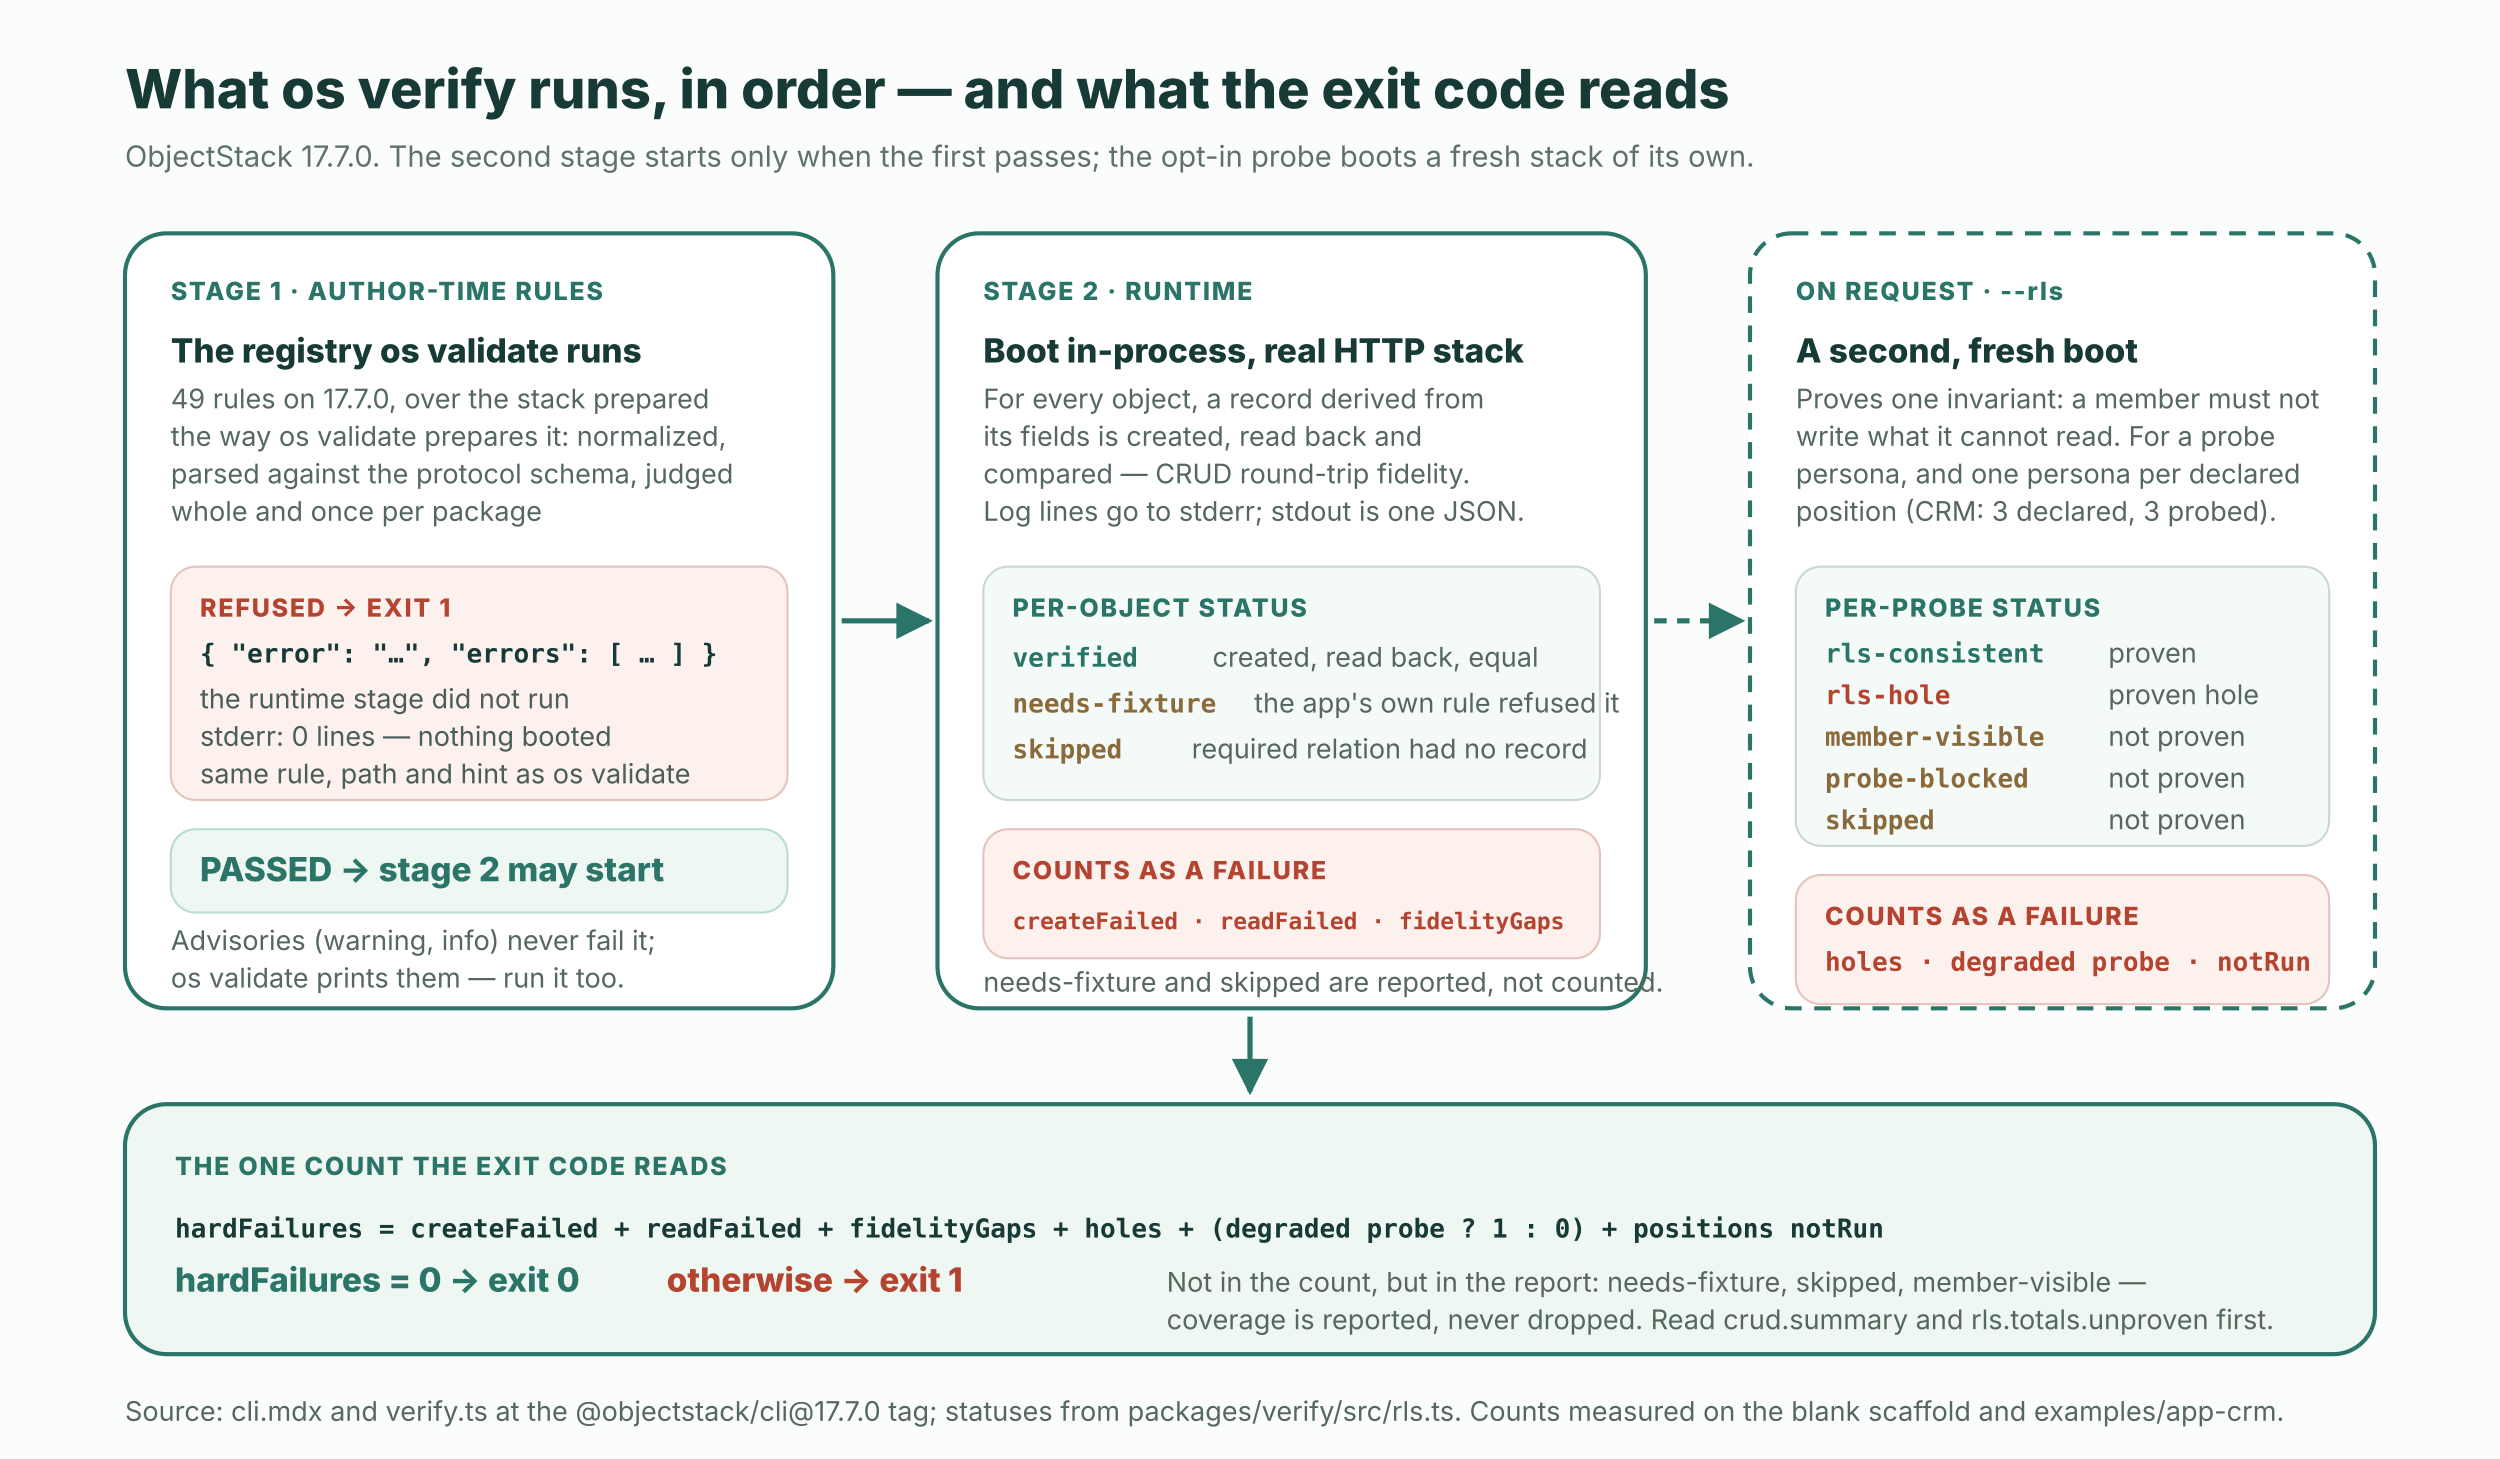
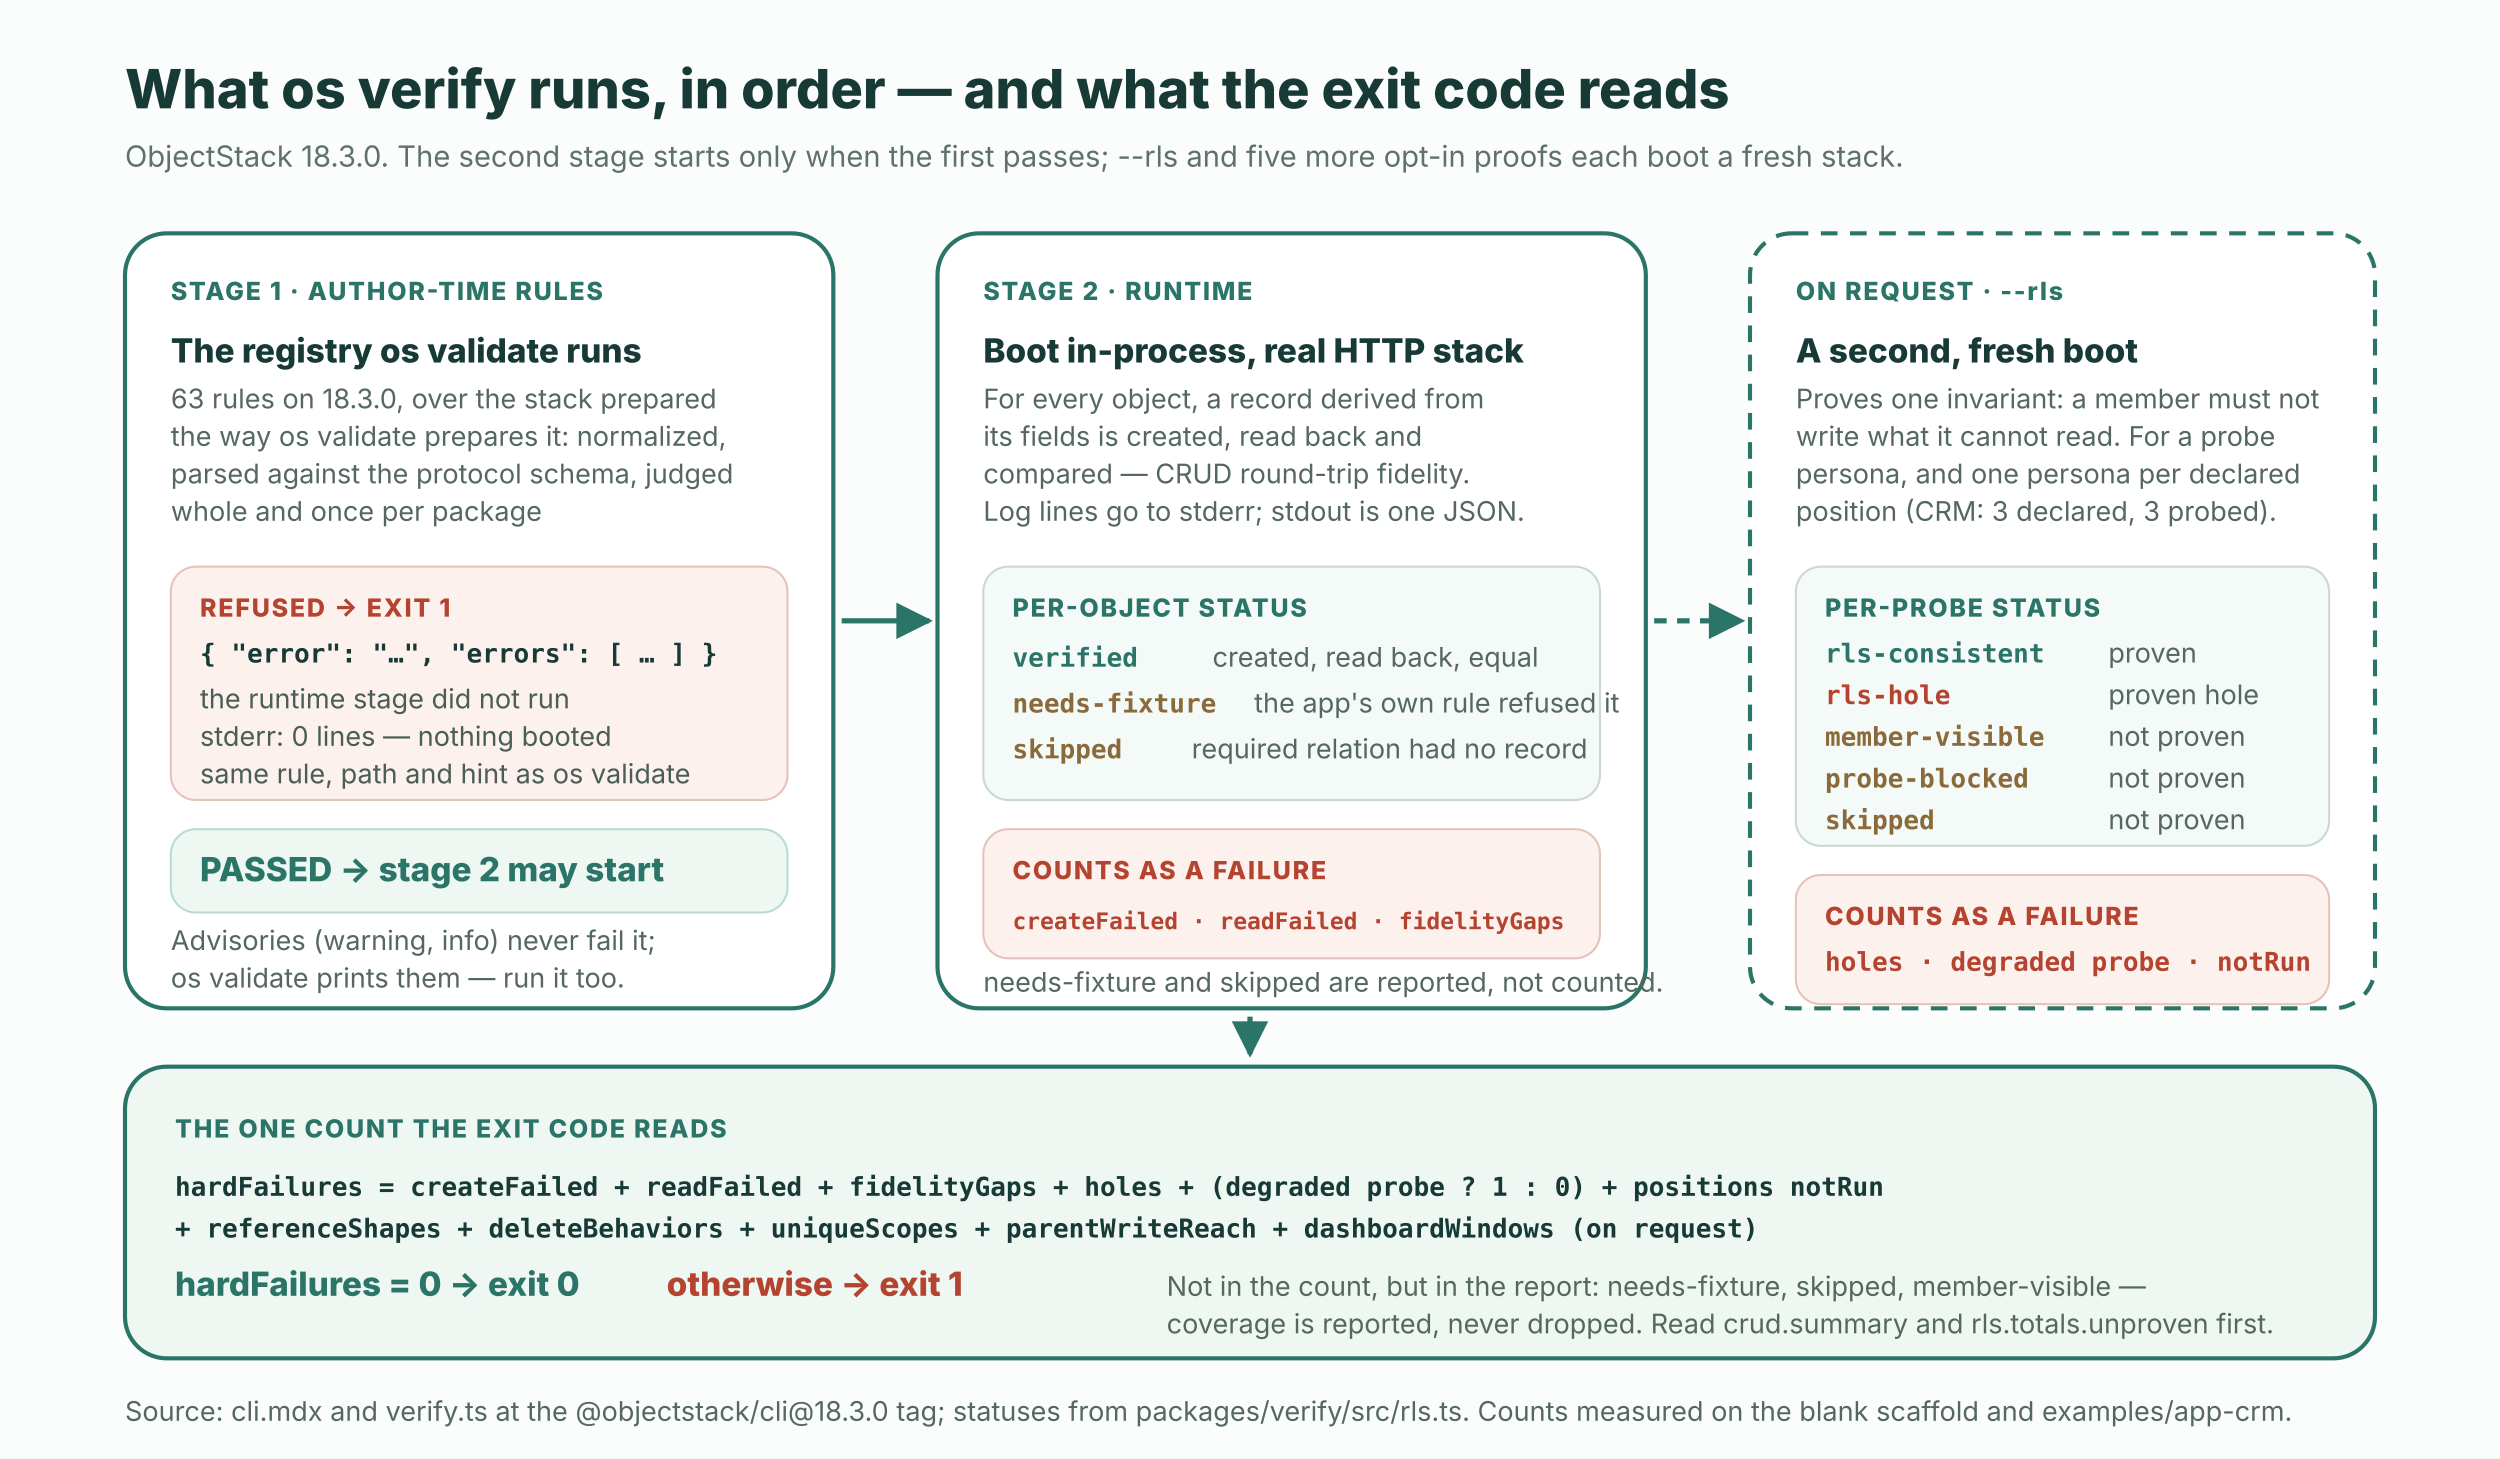
- <svg xmlns="http://www.w3.org/2000/svg" viewBox="0 0 1200 700" role="img" aria-label="What os verify runs on 17.7.0, in order, and what the exit code reads. Stage 1, author-time rules: the registry os validate runs, 49 rules; a refusal exits 1 with error and errors[] on stdout, zero lines on stderr, and the runtime stage does not run. Stage 2, runtime: boot in-process and, per object, derive a record, create it through the real HTTP stack, read it back and compare; statuses verified, needs-fixture and skipped, of which only create, read and fidelity failures count. On request, --rls: a fresh boot proves a member must not write what it cannot read, for a probe persona and one persona per declared position; statuses rls-consistent and rls-hole are proven, member-visible, probe-blocked and skipped are not proven. hardFailures is six terms and the exit code is 0 when it is 0; needs-fixture, skipped and member-visible are reported but not counted">
+ <svg xmlns="http://www.w3.org/2000/svg" viewBox="0 0 1200 700" role="img" aria-label="What os verify runs on 18.3.0, in order, and what the exit code reads. Stage 1, author-time rules: the registry os validate runs, 63 rules; a refusal exits 1 with error and errors[] on stdout, zero lines on stderr, and the runtime stage does not run. Stage 2, runtime: boot in-process and, per object, derive a record, create it through the real HTTP stack, read it back and compare; only create, read and fidelity failures count. On request, --rls proves a member must not write what it cannot read, for a probe persona and one persona per declared position; rls-consistent and rls-hole are proven, member-visible, probe-blocked and skipped are not. Five more opt-in proof families add their own hardFailures. hardFailures is eleven terms and the exit code is 0 when it is 0; needs-fixture, skipped and member-visible are reported but not counted">
  <defs>
    <marker id="arr" viewBox="0 0 10 10" refX="9" refY="5" markerWidth="7" markerHeight="7" orient="auto-start-reverse">
      <path d="M0 0 L10 5 L0 10 z" fill="#2a7468" />
    </marker>
    <marker id="arrRed" viewBox="0 0 10 10" refX="9" refY="5" markerWidth="7" markerHeight="7" orient="auto-start-reverse">
      <path d="M0 0 L10 5 L0 10 z" fill="#b4432f" />
    </marker>
    <style>
      text{font-family:-apple-system,BlinkMacSystemFont,"Segoe UI",sans-serif;fill:#173a36}
      .h{font-size:26px;font-weight:780}
      .note{font-size:14px;fill:#5e716b}
      .cap{font-size:12px;font-weight:780;letter-spacing:.07em;fill:#2a7468}
      .label{font-size:16px;font-weight:760}
      .small{font-size:13px;fill:#55685f}
      .mono{font-family:ui-monospace,SFMono-Regular,Menlo,monospace;font-size:12.5px;font-weight:600;fill:#173a36}
      .ok{fill:#2a7468}
      .red{fill:#b4432f}
      .amber{fill:#8a6a3a}
    </style>
  </defs>
  <rect width="1200" height="700" fill="#fbfdfc" />
  <text x="60" y="52" class="h">What os verify runs, in order — and what the exit code reads</text>
-   <text x="60" y="80" class="note">ObjectStack 17.7.0. The second stage starts only when the first passes; the opt-in probe boots a fresh stack of its own.</text>
+   <text x="60" y="80" class="note">ObjectStack 18.3.0. The second stage starts only when the first passes; --rls and five more opt-in proofs each boot a fresh stack.</text>
  <g transform="translate(60 112)">
    <rect width="340" height="372" rx="20" fill="#ffffff" stroke="#2a7468" stroke-width="2" />
    <text x="22" y="32" class="cap">STAGE 1 · AUTHOR-TIME RULES</text>
    <text x="22" y="62" class="label">The registry os validate runs</text>
-     <text x="22" y="84" class="small">49 rules on 17.7.0, over the stack prepared</text>
+     <text x="22" y="84" class="small">63 rules on 18.3.0, over the stack prepared</text>
    <text x="22" y="102" class="small">the way os validate prepares it: normalized,</text>
    <text x="22" y="120" class="small">parsed against the protocol schema, judged</text>
    <text x="22" y="138" class="small">whole and once per package</text>
    <g transform="translate(22 160)">
      <rect width="296" height="112" rx="12" fill="#fdf1ee" stroke="#e3c3bb" />
      <text x="14" y="24" class="cap red">REFUSED → EXIT 1</text>
      <text x="14" y="46" class="mono">{ "error": "…", "errors": [ … ] }</text>
      <text x="14" y="68" class="small" style="fill:#4a5d57">the runtime stage did not run</text>
      <text x="14" y="86" class="small" style="fill:#4a5d57">stderr: 0 lines — nothing booted</text>
      <text x="14" y="104" class="small" style="fill:#4a5d57">same rule, path and hint as os validate</text>
    </g>
    <g transform="translate(22 286)">
      <rect width="296" height="40" rx="12" fill="#eef7f2" stroke="#b9dcd0" />
      <text x="14" y="25" class="label ok">PASSED → stage 2 may start</text>
    </g>
    <text x="22" y="344" class="small">Advisories (warning, info) never fail it;</text>
    <text x="22" y="362" class="small">os validate prints them — run it too.</text>
  </g>
  <line x1="404" y1="298" x2="446" y2="298" stroke="#2a7468" stroke-width="2.5" marker-end="url(#arr)" />
  <g transform="translate(450 112)">
    <rect width="340" height="372" rx="20" fill="#ffffff" stroke="#2a7468" stroke-width="2" />
    <text x="22" y="32" class="cap">STAGE 2 · RUNTIME</text>
    <text x="22" y="62" class="label">Boot in-process, real HTTP stack</text>
    <text x="22" y="84" class="small">For every object, a record derived from</text>
    <text x="22" y="102" class="small">its fields is created, read back and</text>
    <text x="22" y="120" class="small">compared — CRUD round-trip fidelity.</text>
    <text x="22" y="138" class="small">Log lines go to stderr; stdout is one JSON.</text>
    <g transform="translate(22 160)">
      <rect width="296" height="112" rx="12" fill="#f4faf7" stroke="#c9d8d1" />
      <text x="14" y="24" class="cap">PER-OBJECT STATUS</text>
      <text x="14" y="48" class="mono ok">verified</text>
      <text x="110" y="48" class="small">created, read back, equal</text>
      <text x="14" y="70" class="mono amber">needs-fixture</text>
      <text x="130" y="70" class="small">the app's own rule refused it</text>
      <text x="14" y="92" class="mono amber">skipped</text>
      <text x="100" y="92" class="small">required relation had no record</text>
    </g>
    <g transform="translate(22 286)">
      <rect width="296" height="62" rx="12" fill="#fdf1ee" stroke="#e3c3bb" />
      <text x="14" y="24" class="cap red">COUNTS AS A FAILURE</text>
      <text x="14" y="48" class="mono red" style="font-size:11px">createFailed · readFailed · fidelityGaps</text>
    </g>
    <text x="22" y="364" class="small">needs-fixture and skipped are reported, not counted.</text>
  </g>
  <line x1="794" y1="298" x2="836" y2="298" stroke="#2a7468" stroke-width="2.5" stroke-dasharray="6 5" marker-end="url(#arr)" />
  <g transform="translate(840 112)">
    <rect width="300" height="372" rx="20" fill="#ffffff" stroke="#2a7468" stroke-width="2" stroke-dasharray="8 6" />
    <text x="22" y="32" class="cap">ON REQUEST · --rls</text>
    <text x="22" y="62" class="label">A second, fresh boot</text>
    <text x="22" y="84" class="small">Proves one invariant: a member must not</text>
    <text x="22" y="102" class="small">write what it cannot read. For a probe</text>
    <text x="22" y="120" class="small">persona, and one persona per declared</text>
    <text x="22" y="138" class="small">position (CRM: 3 declared, 3 probed).</text>
    <g transform="translate(22 160)">
      <rect width="256" height="134" rx="12" fill="#f4faf7" stroke="#c9d8d1" />
      <text x="14" y="24" class="cap">PER-PROBE STATUS</text>
      <text x="14" y="46" class="mono ok">rls-consistent</text>
      <text x="150" y="46" class="small">proven</text>
      <text x="14" y="66" class="mono red">rls-hole</text>
      <text x="150" y="66" class="small">proven hole</text>
      <text x="14" y="86" class="mono amber">member-visible</text>
      <text x="150" y="86" class="small">not proven</text>
      <text x="14" y="106" class="mono amber">probe-blocked</text>
      <text x="150" y="106" class="small">not proven</text>
      <text x="14" y="126" class="mono amber">skipped</text>
      <text x="150" y="126" class="small">not proven</text>
    </g>
    <g transform="translate(22 308)">
      <rect width="256" height="62" rx="12" fill="#fdf1ee" stroke="#e3c3bb" />
      <text x="14" y="24" class="cap red">COUNTS AS A FAILURE</text>
      <text x="14" y="46" class="mono red">holes · degraded probe · notRun</text>
    </g>
  </g>
-   <line x1="600" y1="488" x2="600" y2="524" stroke="#2a7468" stroke-width="2.5" marker-end="url(#arr)" />
-   <g transform="translate(60 530)">
-     <rect width="1080" height="120" rx="20" fill="#eef7f2" stroke="#2a7468" stroke-width="2" />
+   <line x1="600" y1="488" x2="600" y2="506" stroke="#2a7468" stroke-width="2.5" marker-end="url(#arr)" />
+   <g transform="translate(60 512)">
+     <rect width="1080" height="140" rx="20" fill="#eef7f2" stroke="#2a7468" stroke-width="2" />
    <text x="24" y="34" class="cap">THE ONE COUNT THE EXIT CODE READS</text>
-     <text x="24" y="64" class="mono">hardFailures = createFailed + readFailed + fidelityGaps + holes + (degraded probe ? 1 : 0) + positions notRun</text>
-     <text x="24" y="90" class="label ok">hardFailures = 0 → exit 0</text>
-     <text x="260" y="90" class="label red">otherwise → exit 1</text>
-     <text x="500" y="90" class="small">Not in the count, but in the report: needs-fixture, skipped, member-visible —</text>
-     <text x="500" y="108" class="small">coverage is reported, never dropped. Read crud.summary and rls.totals.unproven first.</text>
+     <text x="24" y="62" class="mono">hardFailures = createFailed + readFailed + fidelityGaps + holes + (degraded probe ? 1 : 0) + positions notRun</text>
+     <text x="24" y="82" class="mono">  + referenceShapes + deleteBehaviors + uniqueScopes + parentWriteReach + dashboardWindows   (on request)</text>
+     <text x="24" y="110" class="label ok">hardFailures = 0 → exit 0</text>
+     <text x="260" y="110" class="label red">otherwise → exit 1</text>
+     <text x="500" y="110" class="small">Not in the count, but in the report: needs-fixture, skipped, member-visible —</text>
+     <text x="500" y="128" class="small">coverage is reported, never dropped. Read crud.summary and rls.totals.unproven first.</text>
  </g>
-   <text x="60" y="682" class="small">Source: cli.mdx and verify.ts at the @objectstack/cli@17.7.0 tag; statuses from packages/verify/src/rls.ts. Counts measured on the blank scaffold and examples/app-crm.</text>
+   <text x="60" y="682" class="small">Source: cli.mdx and verify.ts at the @objectstack/cli@18.3.0 tag; statuses from packages/verify/src/rls.ts. Counts measured on the blank scaffold and examples/app-crm.</text>
</svg>
